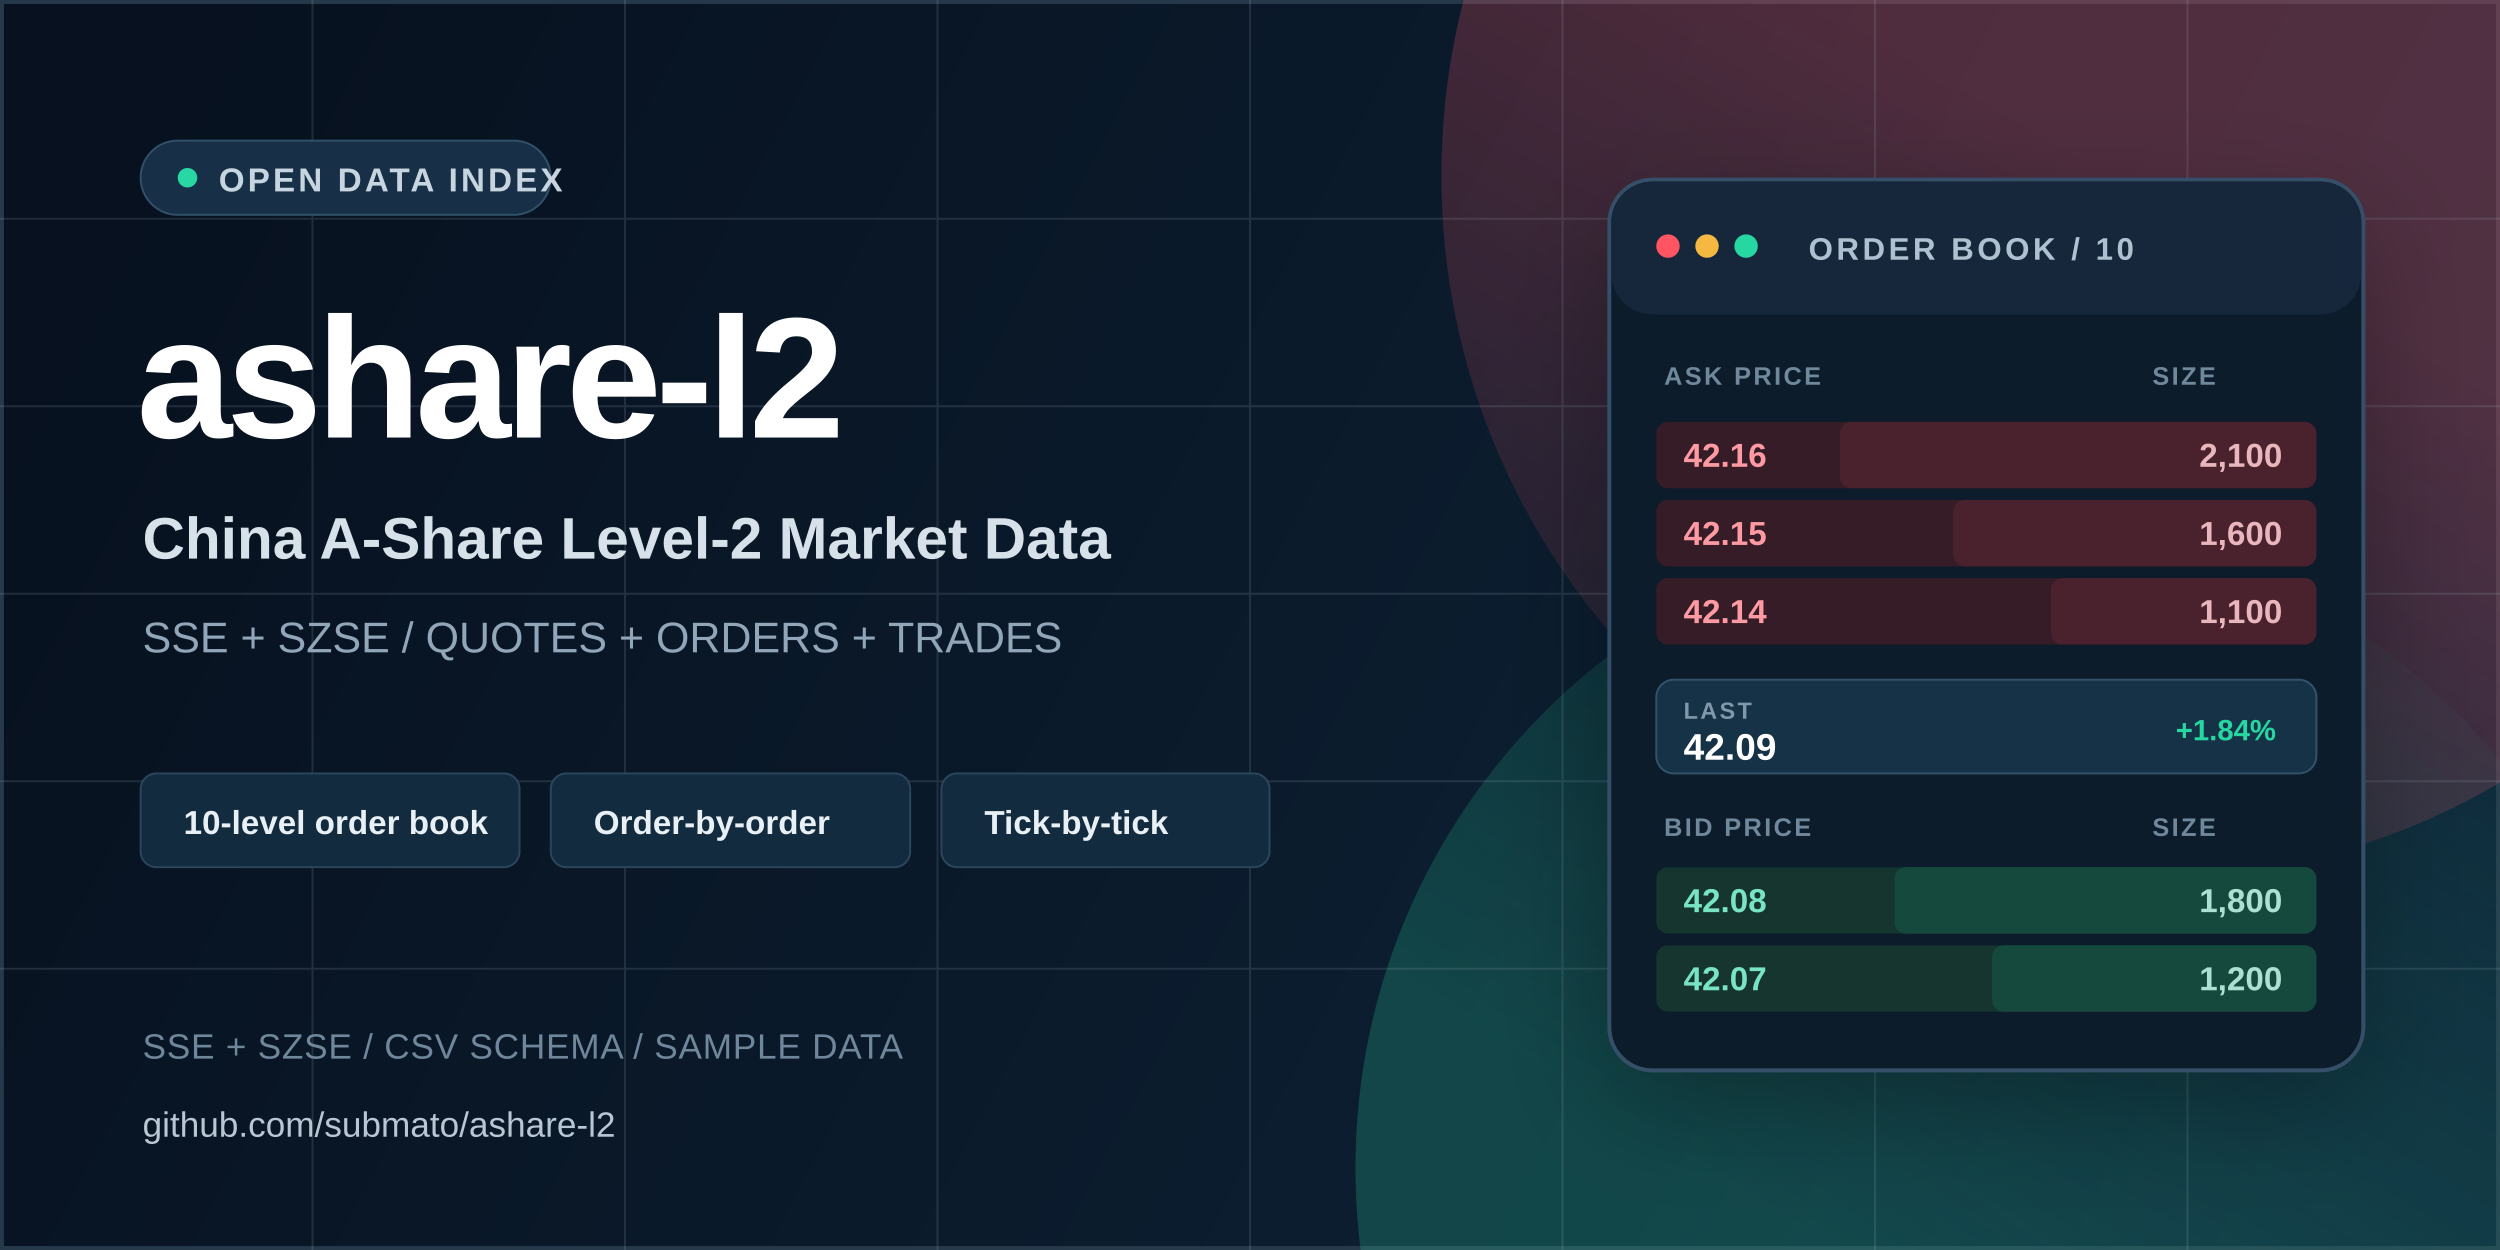
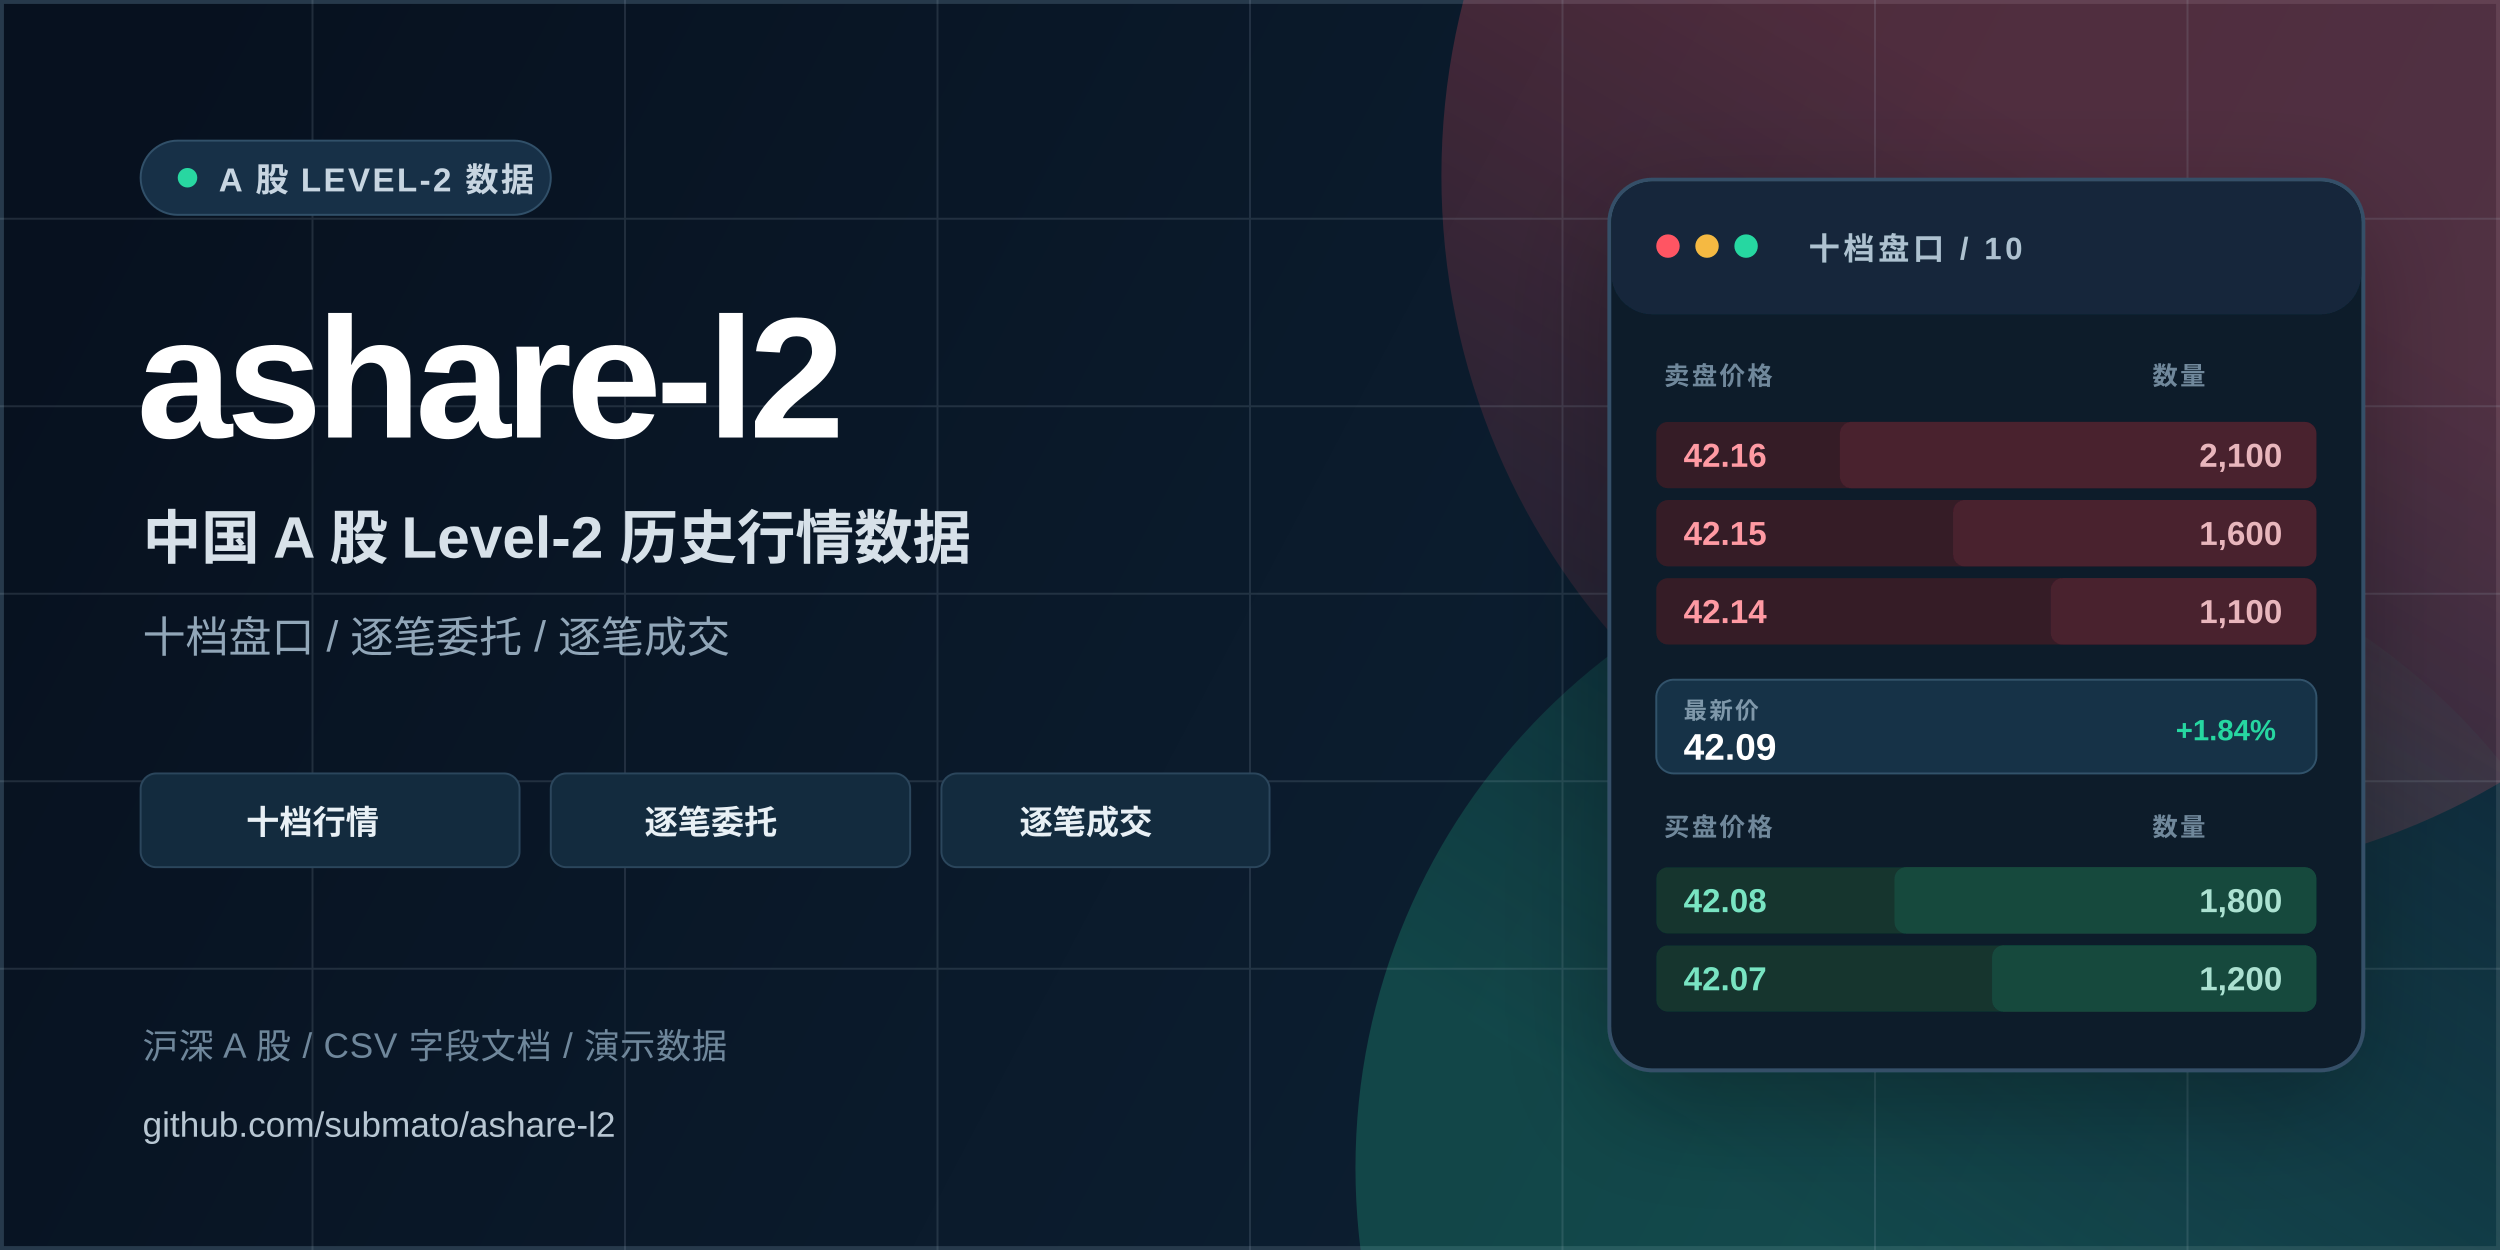
<svg xmlns="http://www.w3.org/2000/svg" width="1280" height="640" viewBox="0 0 1280 640" fill="none">
  <defs>
    <linearGradient id="background" x1="80" y1="40" x2="1180" y2="620" gradientUnits="userSpaceOnUse">
      <stop stop-color="#07111F" />
      <stop offset="1" stop-color="#0E2438" />
    </linearGradient>
    <linearGradient id="redGlow" x1="1070" y1="76" x2="790" y2="560" gradientUnits="userSpaceOnUse">
      <stop stop-color="#FF5564" stop-opacity="0.28" />
      <stop offset="1" stop-color="#FF5564" stop-opacity="0" />
    </linearGradient>
    <linearGradient id="greenGlow" x1="850" y1="590" x2="1110" y2="180" gradientUnits="userSpaceOnUse">
      <stop stop-color="#28D7A1" stop-opacity="0.22" />
      <stop offset="1" stop-color="#28D7A1" stop-opacity="0" />
    </linearGradient>
    <filter id="shadow" x="-20%" y="-20%" width="140%" height="140%">
      <feDropShadow dx="0" dy="18" stdDeviation="28" flood-color="#000000" flood-opacity="0.28" />
    </filter>
  </defs>
  <rect width="1280" height="640" fill="url(#background)" />
  <rect x="1" y="1" width="1278" height="638" rx="0" stroke="#26394B" stroke-width="2" />
  <circle cx="1098" cy="90" r="360" fill="url(#redGlow)" />
  <circle cx="1024" cy="598" r="330" fill="url(#greenGlow)" />
  <g opacity="0.16" stroke="#A8B9C8">
    <path d="M0 112H1280" />
    <path d="M0 208H1280" />
    <path d="M0 304H1280" />
    <path d="M0 400H1280" />
    <path d="M0 496H1280" />
    <path d="M160 0V640" />
    <path d="M320 0V640" />
    <path d="M480 0V640" />
    <path d="M640 0V640" />
    <path d="M800 0V640" />
    <path d="M960 0V640" />
    <path d="M1120 0V640" />
  </g>
-   <g font-family="-apple-system, BlinkMacSystemFont, 'Segoe UI', Arial, sans-serif">
+   <g font-family="-apple-system, BlinkMacSystemFont, 'PingFang SC', 'Microsoft YaHei', 'Segoe UI', Arial, sans-serif">
    <rect x="72" y="72" width="210" height="38" rx="19" fill="#173047" stroke="#315069" />
    <circle cx="96" cy="91" r="5" fill="#28D7A1" />
-     <text x="112" y="98" fill="#C7D5E1" font-size="17" font-weight="700" letter-spacing="1.6">OPEN DATA INDEX</text>
+     <text x="112" y="98" fill="#C7D5E1" font-size="17" font-weight="700" letter-spacing="1.2">A 股 LEVEL-2 数据</text>
    <text x="70" y="224" fill="#FFFFFF" font-size="88" font-weight="760" letter-spacing="-3">ashare-l2</text>
-     <text x="73" y="286" fill="#D7E1E9" font-size="30" font-weight="560">China A-Share Level-2 Market Data</text>
-     <text x="73" y="334" fill="#91A6B8" font-size="22">SSE + SZSE / QUOTES + ORDERS + TRADES</text>
+     <text x="73" y="286" fill="#D7E1E9" font-size="30" font-weight="560">中国 A 股 Level-2 历史行情数据</text>
+     <text x="73" y="334" fill="#91A6B8" font-size="22">十档盘口 / 逐笔委托 / 逐笔成交</text>
    <g transform="translate(72 396)">
      <rect width="194" height="48" rx="8" fill="#132B3E" stroke="#2B465C" />
-       <text x="22" y="31" fill="#E8F0F5" font-size="17" font-weight="650">10-level order book</text>
+       <text x="54" y="31" fill="#E8F0F5" font-size="17" font-weight="650">十档行情</text>
      <rect x="210" width="184" height="48" rx="8" fill="#132B3E" stroke="#2B465C" />
-       <text x="232" y="31" fill="#E8F0F5" font-size="17" font-weight="650">Order-by-order</text>
+       <text x="258" y="31" fill="#E8F0F5" font-size="17" font-weight="650">逐笔委托</text>
      <rect x="410" width="168" height="48" rx="8" fill="#132B3E" stroke="#2B465C" />
-       <text x="432" y="31" fill="#E8F0F5" font-size="17" font-weight="650">Tick-by-tick</text>
+       <text x="450" y="31" fill="#E8F0F5" font-size="17" font-weight="650">逐笔成交</text>
    </g>
-     <text x="73" y="542" fill="#6F879B" font-size="18" letter-spacing="0.4">SSE + SZSE  /  CSV SCHEMA  /  SAMPLE DATA</text>
+     <text x="73" y="542" fill="#6F879B" font-size="18" letter-spacing="0.4">沪深 A 股 / CSV 字段文档 / 演示数据</text>
    <text x="73" y="582" fill="#B8C7D3" font-size="18">github.com/submato/ashare-l2</text>
  </g>
-   <g transform="translate(824 92)" filter="url(#shadow)" font-family="-apple-system, BlinkMacSystemFont, 'Segoe UI', Arial, sans-serif">
+   <g transform="translate(824 92)" filter="url(#shadow)" font-family="-apple-system, BlinkMacSystemFont, 'PingFang SC', 'Microsoft YaHei', 'Segoe UI', Arial, sans-serif">
    <rect width="386" height="456" rx="22" fill="#0C1B29" stroke="#345067" stroke-width="2" />
    <rect x="1" y="1" width="384" height="68" rx="21" fill="#12283A" />
    <circle cx="30" cy="34" r="6" fill="#FF5564" />
    <circle cx="50" cy="34" r="6" fill="#F5B942" />
    <circle cx="70" cy="34" r="6" fill="#28D7A1" />
-     <text x="102" y="41" fill="#AEC1D0" font-size="16" font-weight="700" letter-spacing="1.8">ORDER BOOK / 10</text>
-     <text x="28" y="105" fill="#70889B" font-size="13" font-weight="700" letter-spacing="1.2">ASK PRICE</text>
-     <text x="278" y="105" fill="#70889B" font-size="13" font-weight="700" letter-spacing="1.2">SIZE</text>
+     <text x="102" y="41" fill="#AEC1D0" font-size="16" font-weight="700" letter-spacing="1.8">十档盘口 / 10</text>
+     <text x="28" y="105" fill="#70889B" font-size="13" font-weight="700" letter-spacing="1.2">卖盘价格</text>
+     <text x="278" y="105" fill="#70889B" font-size="13" font-weight="700" letter-spacing="1.2">数量</text>
    <g font-size="17" font-weight="650">
      <rect x="24" y="124" width="338" height="34" rx="6" fill="#341D28" />
      <rect x="118" y="124" width="244" height="34" rx="6" fill="#51212F" opacity="0.72" />
      <text x="38" y="147" fill="#FF9AA3">42.16</text>
      <text x="302" y="147" fill="#E8B6BC">2,100</text>
      <rect x="24" y="164" width="338" height="34" rx="6" fill="#341D28" />
      <rect x="176" y="164" width="186" height="34" rx="6" fill="#51212F" opacity="0.72" />
      <text x="38" y="187" fill="#FF9AA3">42.15</text>
      <text x="302" y="187" fill="#E8B6BC">1,600</text>
      <rect x="24" y="204" width="338" height="34" rx="6" fill="#341D28" />
      <rect x="226" y="204" width="136" height="34" rx="6" fill="#51212F" opacity="0.72" />
      <text x="38" y="227" fill="#FF9AA3">42.14</text>
      <text x="302" y="227" fill="#E8B6BC">1,100</text>
    </g>
    <rect x="24" y="256" width="338" height="48" rx="9" fill="#173247" stroke="#31526B" />
-     <text x="38" y="276" fill="#7F98AA" font-size="12" font-weight="700" letter-spacing="1.2">LAST</text>
+     <text x="38" y="276" fill="#7F98AA" font-size="12" font-weight="700" letter-spacing="1.2">最新价</text>
    <text x="38" y="297" fill="#FFFFFF" font-size="19" font-weight="750">42.09</text>
    <text x="290" y="287" fill="#28D7A1" font-size="15" font-weight="700">+1.84%</text>
-     <text x="28" y="336" fill="#70889B" font-size="13" font-weight="700" letter-spacing="1.2">BID PRICE</text>
-     <text x="278" y="336" fill="#70889B" font-size="13" font-weight="700" letter-spacing="1.2">SIZE</text>
+     <text x="28" y="336" fill="#70889B" font-size="13" font-weight="700" letter-spacing="1.2">买盘价格</text>
+     <text x="278" y="336" fill="#70889B" font-size="13" font-weight="700" letter-spacing="1.2">数量</text>
    <g font-size="17" font-weight="650">
      <rect x="24" y="352" width="338" height="34" rx="6" fill="#12352F" />
      <rect x="146" y="352" width="216" height="34" rx="6" fill="#145244" opacity="0.72" />
      <text x="38" y="375" fill="#79E4C2">42.08</text>
      <text x="302" y="375" fill="#ACE1D1">1,800</text>
      <rect x="24" y="392" width="338" height="34" rx="6" fill="#12352F" />
      <rect x="196" y="392" width="166" height="34" rx="6" fill="#145244" opacity="0.72" />
      <text x="38" y="415" fill="#79E4C2">42.07</text>
      <text x="302" y="415" fill="#ACE1D1">1,200</text>
    </g>
  </g>
</svg>
